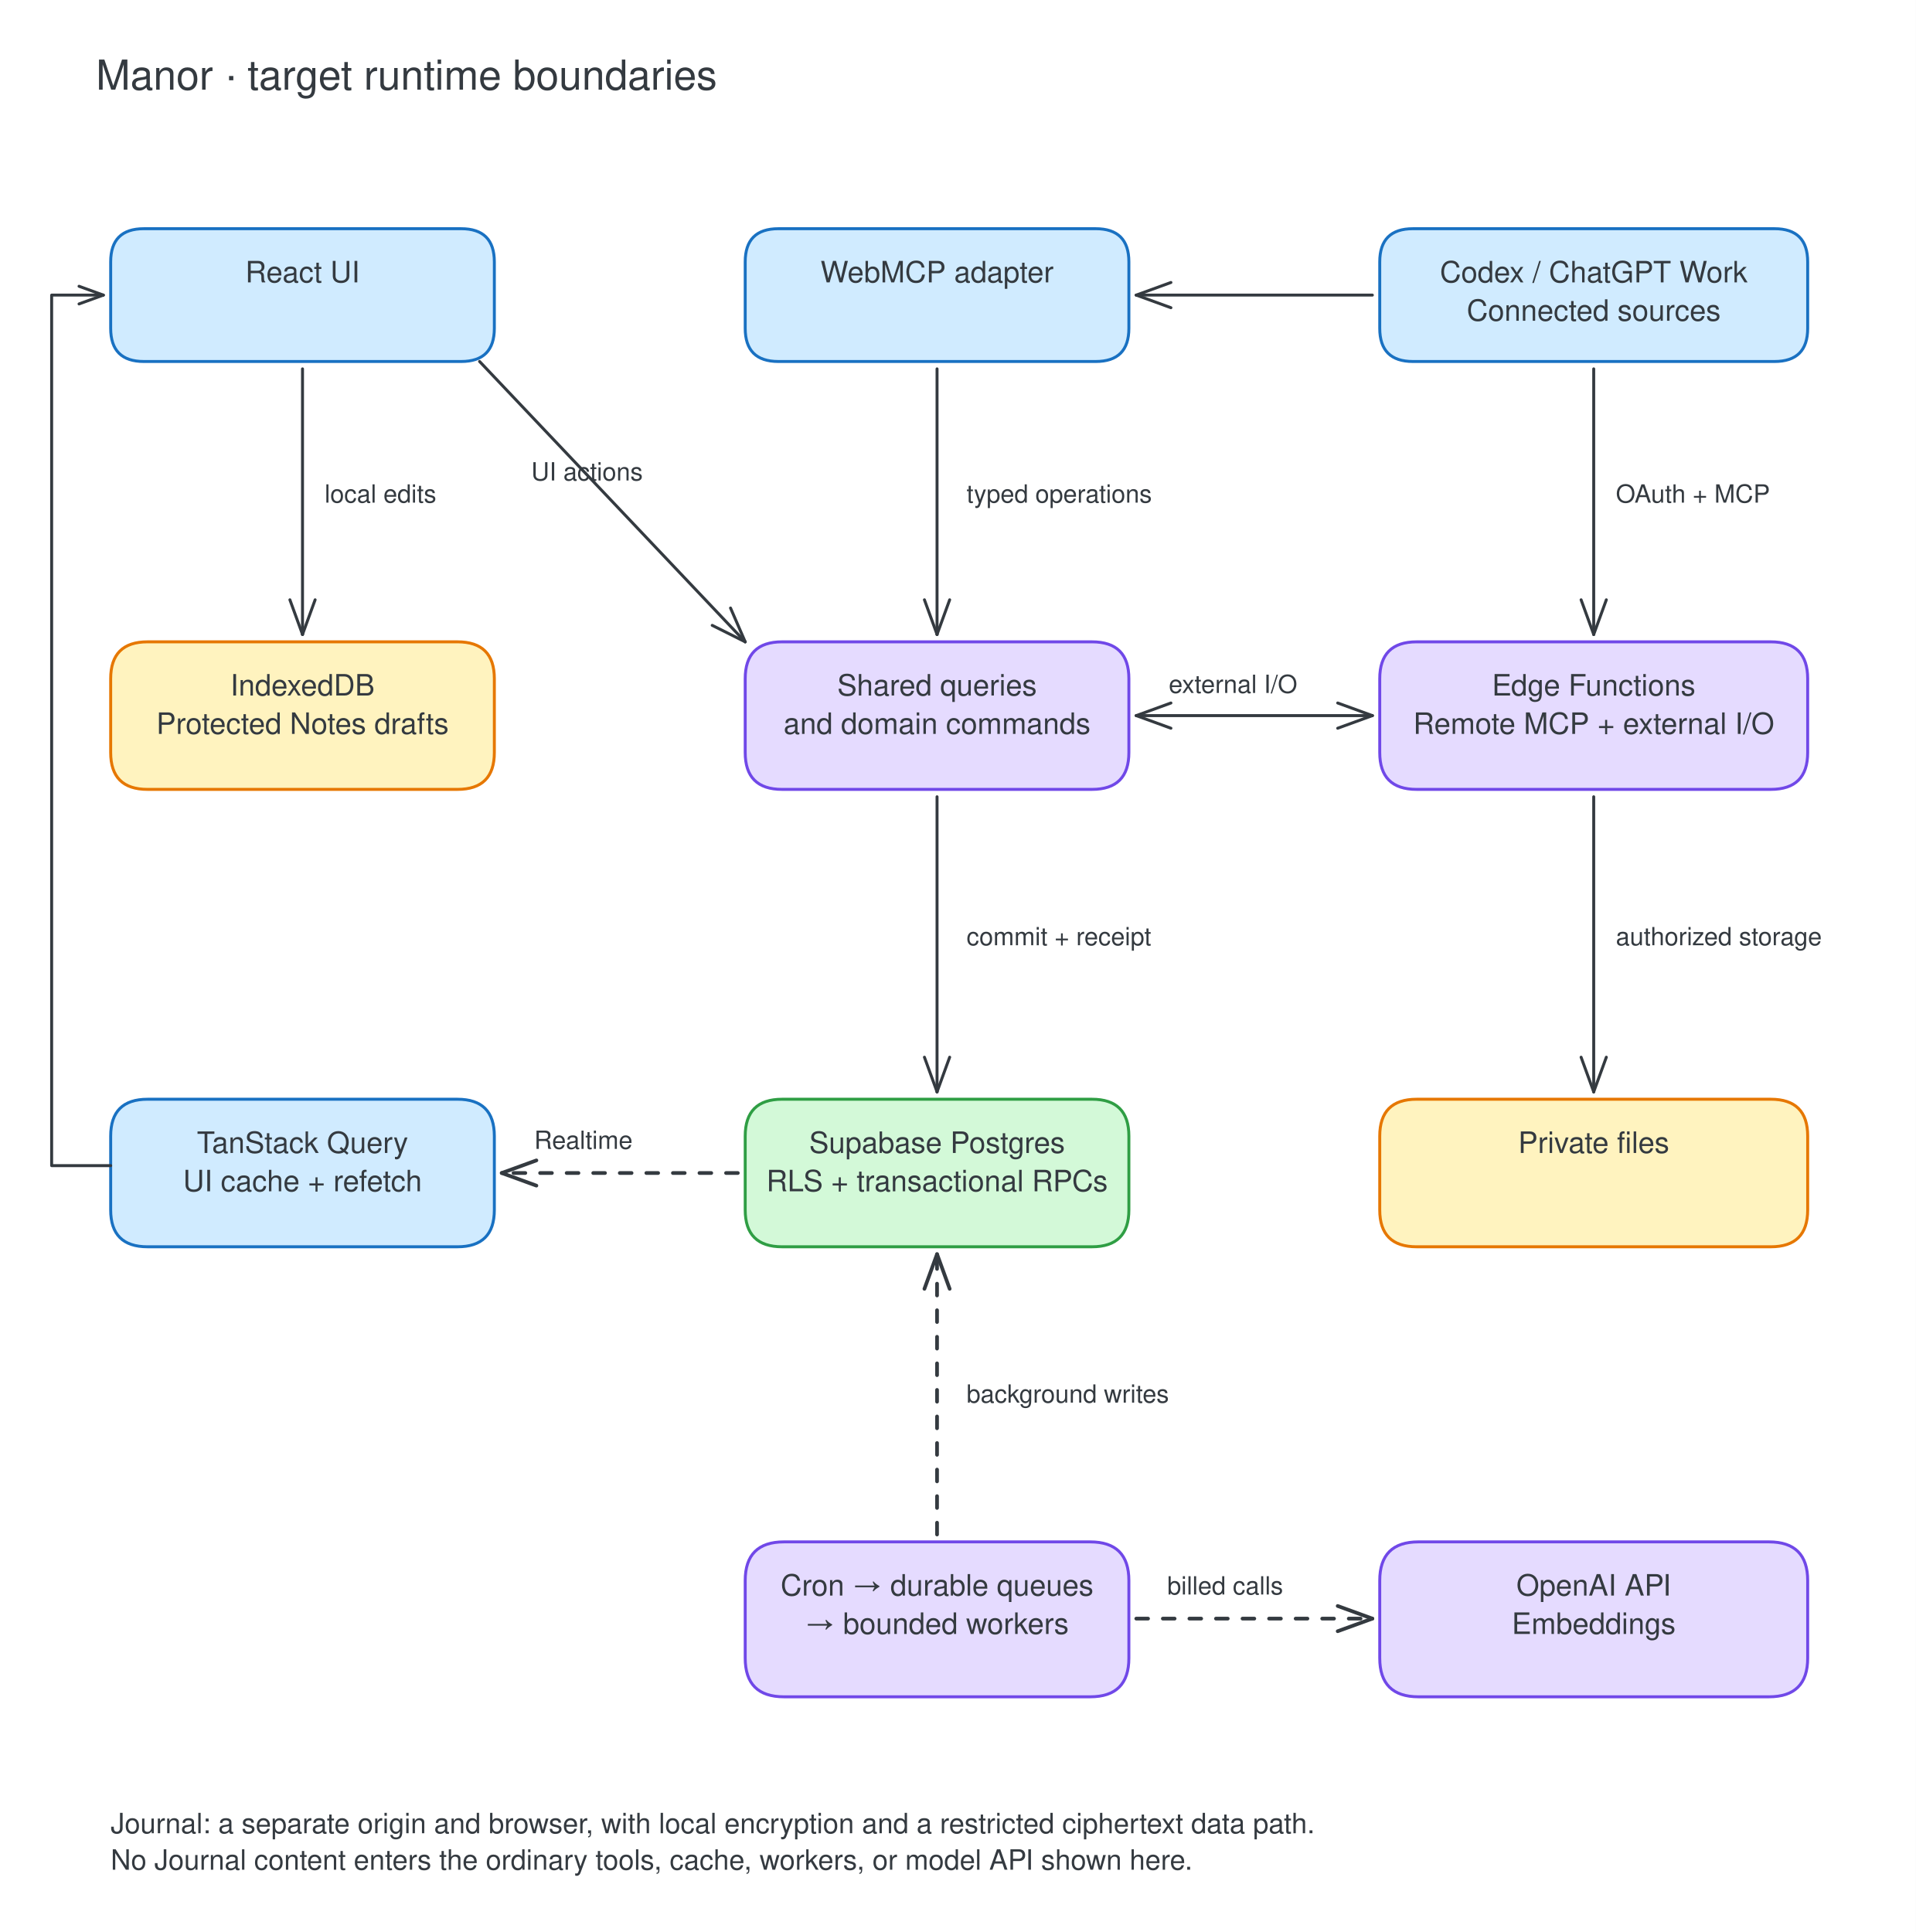
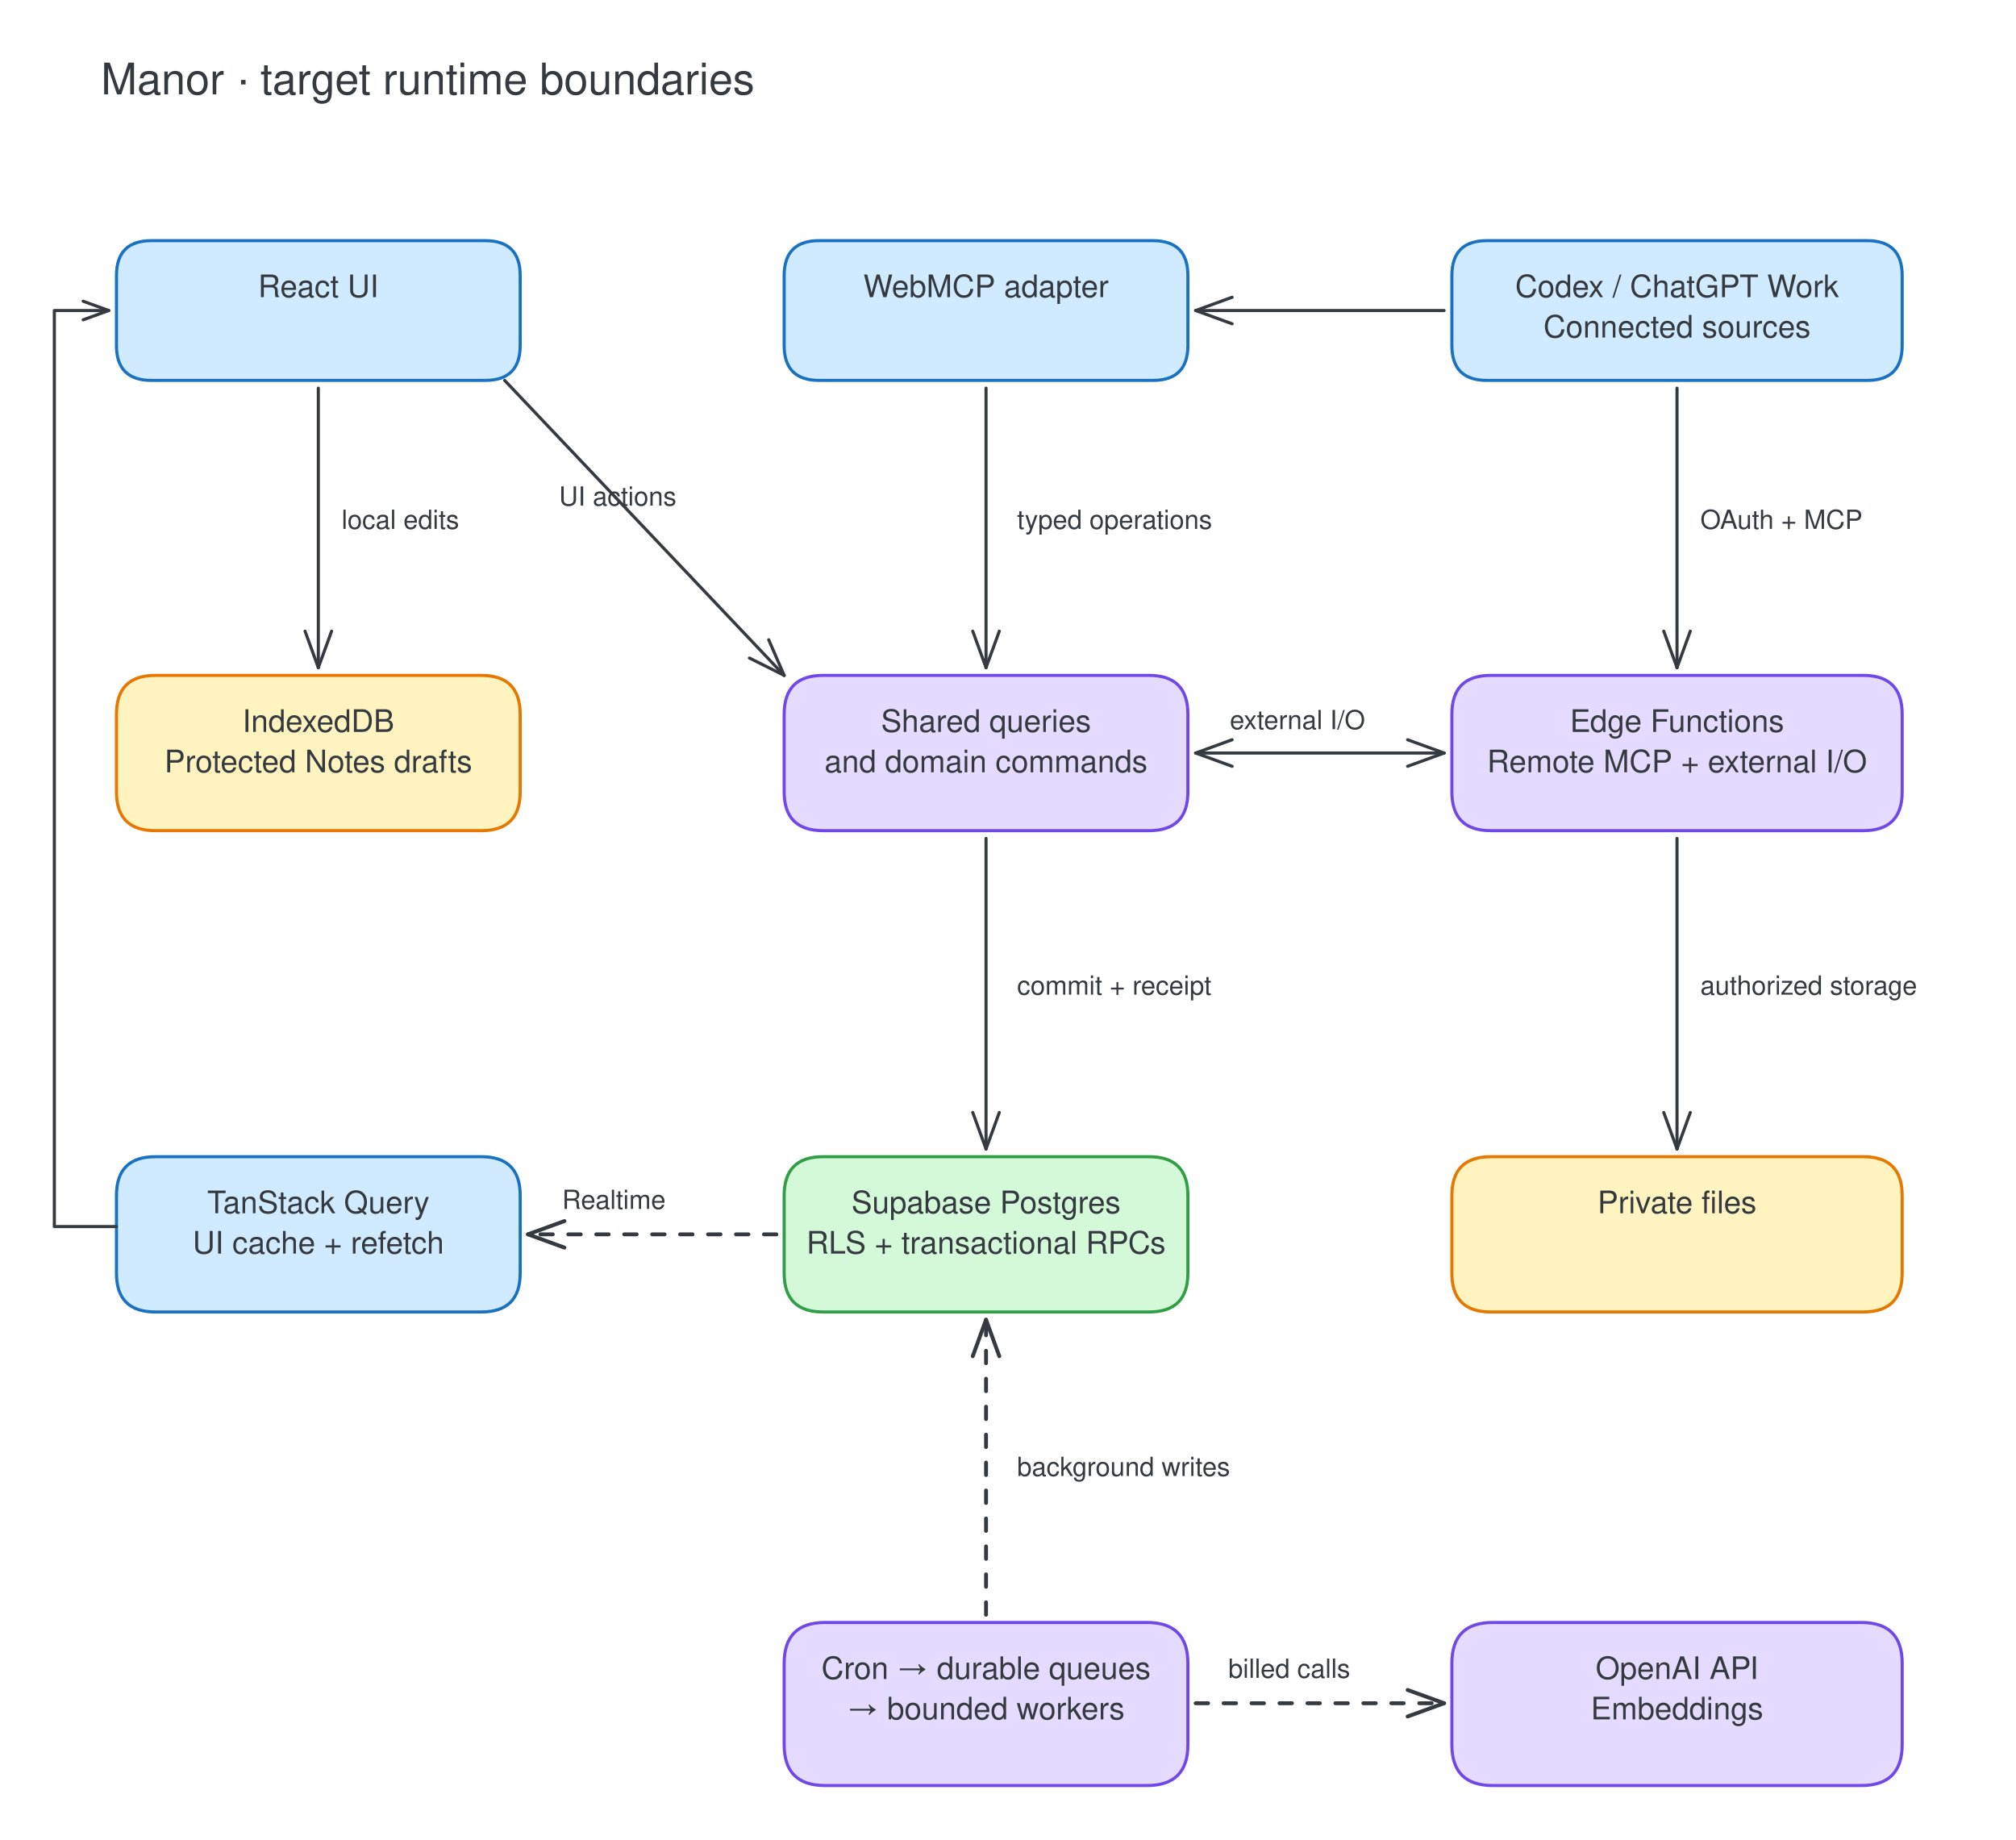
- <svg xmlns="http://www.w3.org/2000/svg" version="1.1" viewBox="0 0 1298.3 1309.4" width="1298.3" height="1309.4" role="img">
+ <svg xmlns="http://www.w3.org/2000/svg" version="1.1" viewBox="0 0 1298.3 1185" width="1298.3" height="1185" role="img">
  <defs>
    <style class="style-fonts">
      </style>
  </defs>
-   <rect x="0" y="0" width="1298.3" height="1309.4" fill="#ffffff" />
+   <rect x="0" y="0" width="1298.3" height="1185" fill="#ffffff" />
  <g transform="translate(65 35) rotate(0 254.1 18.2)">
    <text x="0" y="25.761" font-family="Helvetica, Segoe UI Emoji" font-size="28px" fill="#343a40" text-anchor="start" style="white-space: pre;" direction="ltr" dominant-baseline="alphabetic">Manor · target runtime boundaries</text>
  </g>
  <g stroke-linecap="round" transform="translate(75 155) rotate(0 130 45)">
    <path d="M22.5 0 C74.09 0, 125.69 0, 237.5 0 C252.5 0, 260 7.5, 260 22.5 C260 33.78, 260 45.06, 260 67.5 C260 82.5, 252.5 90, 237.5 90 C179.27 90, 121.04 90, 22.5 90 C7.5 90, 0 82.5, 0 67.5 C0 54.61, 0 41.72, 0 22.5 C0 7.5, 7.5 0, 22.5 0" stroke="none" stroke-width="0" fill="#d0ebff" />
    <path d="M22.5 0 C65.5 0, 108.5 0, 237.5 0 M22.5 0 C96.46 0, 170.41 0, 237.5 0 M237.5 0 C252.5 0, 260 7.5, 260 22.5 M237.5 0 C252.5 0, 260 7.5, 260 22.5 M260 22.5 C260 33.08, 260 43.65, 260 67.5 M260 22.5 C260 39.56, 260 56.61, 260 67.5 M260 67.5 C260 82.5, 252.5 90, 237.5 90 M260 67.5 C260 82.5, 252.5 90, 237.5 90 M237.5 90 C187.76 90, 138.02 90, 22.5 90 M237.5 90 C187.7 90, 137.89 90, 22.5 90 M22.5 90 C7.5 90, 0 82.5, 0 67.5 M22.5 90 C7.5 90, 0 82.5, 0 67.5 M0 67.5 C0 50.69, 0 33.87, 0 22.5 M0 67.5 C0 51.62, 0 35.74, 0 22.5 M0 22.5 C0 7.5, 7.5 0, 22.5 0 M0 22.5 C0 7.5, 7.5 0, 22.5 0" stroke="#1971c2" stroke-width="2" fill="none" />
  </g>
  <g transform="translate(91 173) rotate(0 114 27)">
    <text x="114" y="18.4" font-family="Helvetica, Segoe UI Emoji" font-size="20px" fill="#343a40" text-anchor="middle" style="white-space: pre;" direction="ltr" dominant-baseline="alphabetic">React UI</text>
  </g>
  <g stroke-linecap="round" transform="translate(505 155) rotate(0 130 45)">
    <path d="M22.5 0 C82.69 0, 142.87 0, 237.5 0 C252.5 0, 260 7.5, 260 22.5 C260 36.06, 260 49.63, 260 67.5 C260 82.5, 252.5 90, 237.5 90 C164.04 90, 90.57 90, 22.5 90 C7.5 90, 0 82.5, 0 67.5 C0 50.72, 0 33.93, 0 22.5 C0 7.5, 7.5 0, 22.5 0" stroke="none" stroke-width="0" fill="#d0ebff" />
    <path d="M22.5 0 C65.5 0, 108.51 0, 237.5 0 M22.5 0 C84.41 0, 146.33 0, 237.5 0 M237.5 0 C252.5 0, 260 7.5, 260 22.5 M237.5 0 C252.5 0, 260 7.5, 260 22.5 M260 22.5 C260 34.65, 260 46.8, 260 67.5 M260 22.5 C260 38.61, 260 54.73, 260 67.5 M260 67.5 C260 82.5, 252.5 90, 237.5 90 M260 67.5 C260 82.5, 252.5 90, 237.5 90 M237.5 90 C181.02 90, 124.54 90, 22.5 90 M237.5 90 C180.89 90, 124.29 90, 22.5 90 M22.5 90 C7.5 90, 0 82.5, 0 67.5 M22.5 90 C7.5 90, 0 82.5, 0 67.5 M0 67.5 C0 51.87, 0 36.25, 0 22.5 M0 67.5 C0 53.74, 0 39.99, 0 22.5 M0 22.5 C0 7.5, 7.5 0, 22.5 0 M0 22.5 C0 7.5, 7.5 0, 22.5 0" stroke="#1971c2" stroke-width="2" fill="none" />
  </g>
  <g transform="translate(521 173) rotate(0 114 27)">
    <text x="114" y="18.4" font-family="Helvetica, Segoe UI Emoji" font-size="20px" fill="#343a40" text-anchor="middle" style="white-space: pre;" direction="ltr" dominant-baseline="alphabetic">WebMCP adapter</text>
  </g>
  <g stroke-linecap="round" transform="translate(935 155) rotate(0 145 45)">
    <path d="M22.5 0 C100.88 0, 179.25 0, 267.5 0 C282.5 0, 290 7.5, 290 22.5 C290 38.35, 290 54.19, 290 67.5 C290 82.5, 282.5 90, 267.5 90 C215.43 90, 163.36 90, 22.5 90 C7.5 90, 0 82.5, 0 67.5 C0 55.83, 0 44.15, 0 22.5 C0 7.5, 7.5 0, 22.5 0" stroke="none" stroke-width="0" fill="#d0ebff" />
    <path d="M22.5 0 C71.51 0, 120.51 0, 267.5 0 M22.5 0 C79.33 0, 136.16 0, 267.5 0 M267.5 0 C282.5 0, 290 7.5, 290 22.5 M267.5 0 C282.5 0, 290 7.5, 290 22.5 M290 22.5 C290 36.23, 290 49.95, 290 67.5 M290 22.5 C290 37.67, 290 52.84, 290 67.5 M290 67.5 C290 82.5, 282.5 90, 267.5 90 M290 67.5 C290 82.5, 282.5 90, 267.5 90 M267.5 90 C195.46 90, 123.42 90, 22.5 90 M267.5 90 C195.24 90, 122.99 90, 22.5 90 M22.5 90 C7.5 90, 0 82.5, 0 67.5 M22.5 90 C7.5 90, 0 82.5, 0 67.5 M0 67.5 C0 53.06, 0 38.62, 0 22.5 M0 67.5 C0 55.87, 0 44.23, 0 22.5 M0 22.5 C0 7.5, 7.5 0, 22.5 0 M0 22.5 C0 7.5, 7.5 0, 22.5 0" stroke="#1971c2" stroke-width="2" fill="none" />
  </g>
  <g transform="translate(951 173) rotate(0 129 27)">
    <text x="129" y="18.4" font-family="Helvetica, Segoe UI Emoji" font-size="20px" fill="#343a40" text-anchor="middle" style="white-space: pre;" direction="ltr" dominant-baseline="alphabetic">Codex / ChatGPT Work</text>
    <text x="129" y="44.4" font-family="Helvetica, Segoe UI Emoji" font-size="20px" fill="#343a40" text-anchor="middle" style="white-space: pre;" direction="ltr" dominant-baseline="alphabetic">Connected sources</text>
  </g>
  <g stroke-linecap="round">
    <g transform="translate(930 200) rotate(0 -80 0)">
      <path d="M0 0 C-32.01 0, -64.01 0, -160 0 M0 0 C-60.15 0, -120.3 0, -160 0" stroke="#343a40" stroke-width="2" fill="none" />
    </g>
    <g transform="translate(930 200) rotate(0 -80 0)">
      <path d="M-136.51 -8.55 C-141.21 -6.84, -145.91 -5.13, -160 0 M-136.51 -8.55 C-145.34 -5.34, -154.17 -2.12, -160 0" stroke="#343a40" stroke-width="2" fill="none" />
    </g>
    <g transform="translate(930 200) rotate(0 -80 0)">
      <path d="M-136.51 8.55 C-141.21 6.84, -145.91 5.13, -160 0 M-136.51 8.55 C-145.34 5.34, -154.17 2.12, -160 0" stroke="#343a40" stroke-width="2" fill="none" />
    </g>
  </g>
  <mask />
  <g stroke-linecap="round" transform="translate(75 435) rotate(0 130 50)">
    <path d="M25 0 C104.77 0, 184.54 0, 235 0 C251.67 0, 260 8.33, 260 25 C260 41.41, 260 57.82, 260 75 C260 91.67, 251.67 100, 235 100 C189.05 100, 143.1 100, 25 100 C8.33 100, 0 91.67, 0 75 C0 55.54, 0 36.08, 0 25 C0 8.33, 8.33 0, 25 0" stroke="none" stroke-width="0" fill="#fff3bf" />
    <path d="M25 0 C67.01 0, 109.02 0, 235 0 M25 0 C77.07 0, 129.14 0, 235 0 M235 0 C251.67 0, 260 8.33, 260 25 M235 0 C251.67 0, 260 8.33, 260 25 M260 25 C260 42.88, 260 60.75, 260 75 M260 25 C260 40.28, 260 55.57, 260 75 M260 75 C260 91.67, 251.67 100, 235 100 M260 75 C260 91.67, 251.67 100, 235 100 M235 100 C163.38 100, 91.76 100, 25 100 M235 100 C163.1 100, 91.2 100, 25 100 M25 100 C8.33 100, 0 91.67, 0 75 M25 100 C8.33 100, 0 91.67, 0 75 M0 75 C0 55.94, 0 36.87, 0 25 M0 75 C0 60.61, 0 46.22, 0 25 M0 25 C0 8.33, 8.33 0, 25 0 M0 25 C0 8.33, 8.33 0, 25 0" stroke="#e67700" stroke-width="2" fill="none" />
  </g>
  <g transform="translate(91 453) rotate(0 114 32)">
    <text x="114" y="18.4" font-family="Helvetica, Segoe UI Emoji" font-size="20px" fill="#343a40" text-anchor="middle" style="white-space: pre;" direction="ltr" dominant-baseline="alphabetic">IndexedDB</text>
    <text x="114" y="44.4" font-family="Helvetica, Segoe UI Emoji" font-size="20px" fill="#343a40" text-anchor="middle" style="white-space: pre;" direction="ltr" dominant-baseline="alphabetic">Protected Notes drafts</text>
  </g>
  <g stroke-linecap="round" transform="translate(505 435) rotate(0 130 50)">
    <path d="M25 0 C71.16 0, 117.33 0, 235 0 C251.67 0, 260 8.33, 260 25 C260 43.95, 260 62.89, 260 75 C260 91.67, 251.67 100, 235 100 C174.18 100, 113.35 100, 25 100 C8.33 100, 0 91.67, 0 75 C0 61.22, 0 47.44, 0 25 C0 8.33, 8.33 0, 25 0" stroke="none" stroke-width="0" fill="#e5dbff" />
    <path d="M25 0 C67.01 0, 109.02 0, 235 0 M25 0 C107.31 0, 189.61 0, 235 0 M235 0 C251.67 0, 260 8.33, 260 25 M235 0 C251.67 0, 260 8.33, 260 25 M260 25 C260 44.63, 260 64.25, 260 75 M260 25 C260 39.24, 260 53.47, 260 75 M260 75 C260 91.67, 251.67 100, 235 100 M260 75 C260 91.67, 251.67 100, 235 100 M235 100 C156.8 100, 78.59 100, 25 100 M235 100 C156.46 100, 77.91 100, 25 100 M25 100 C8.33 100, 0 91.67, 0 75 M25 100 C8.33 100, 0 91.67, 0 75 M0 75 C0 57.25, 0 39.51, 0 25 M0 75 C0 62.97, 0 50.94, 0 25 M0 25 C0 8.33, 8.33 0, 25 0 M0 25 C0 8.33, 8.33 0, 25 0" stroke="#7048e8" stroke-width="2" fill="none" />
  </g>
  <g transform="translate(521 453) rotate(0 114 32)">
    <text x="114" y="18.4" font-family="Helvetica, Segoe UI Emoji" font-size="20px" fill="#343a40" text-anchor="middle" style="white-space: pre;" direction="ltr" dominant-baseline="alphabetic">Shared queries</text>
    <text x="114" y="44.4" font-family="Helvetica, Segoe UI Emoji" font-size="20px" fill="#343a40" text-anchor="middle" style="white-space: pre;" direction="ltr" dominant-baseline="alphabetic">and domain commands</text>
  </g>
  <g stroke-linecap="round" transform="translate(935 435) rotate(0 145 50)">
    <path d="M25 0 C87.35 0, 149.7 0, 265 0 C281.67 0, 290 8.33, 290 25 C290 36.48, 290 47.96, 290 75 C290 91.67, 281.67 100, 265 100 C178.48 100, 91.97 100, 25 100 C8.33 100, 0 91.67, 0 75 C0 56.89, 0 38.79, 0 25 C0 8.33, 8.33 0, 25 0" stroke="none" stroke-width="0" fill="#e5dbff" />
    <path d="M25 0 C73.01 0, 121.03 0, 265 0 M25 0 C105.62 0, 186.24 0, 265 0 M265 0 C281.67 0, 290 8.33, 290 25 M265 0 C281.67 0, 290 8.33, 290 25 M290 25 C290 36.38, 290 47.75, 290 75 M290 25 C290 38.19, 290 51.38, 290 75 M290 75 C290 91.67, 281.67 100, 265 100 M290 75 C290 91.67, 281.67 100, 265 100 M265 100 C216.1 100, 167.2 100, 25 100 M265 100 C215.64 100, 166.28 100, 25 100 M25 100 C8.33 100, 0 91.67, 0 75 M25 100 C8.33 100, 0 91.67, 0 75 M0 75 C0 58.57, 0 42.15, 0 25 M0 75 C0 55.33, 0 35.66, 0 25 M0 25 C0 8.33, 8.33 0, 25 0 M0 25 C0 8.33, 8.33 0, 25 0" stroke="#7048e8" stroke-width="2" fill="none" />
  </g>
  <g transform="translate(951 453) rotate(0 129 32)">
    <text x="129" y="18.4" font-family="Helvetica, Segoe UI Emoji" font-size="20px" fill="#343a40" text-anchor="middle" style="white-space: pre;" direction="ltr" dominant-baseline="alphabetic">Edge Functions</text>
    <text x="129" y="44.4" font-family="Helvetica, Segoe UI Emoji" font-size="20px" fill="#343a40" text-anchor="middle" style="white-space: pre;" direction="ltr" dominant-baseline="alphabetic">Remote MCP + external I/O</text>
  </g>
  <g stroke-linecap="round">
    <g transform="translate(205 250) rotate(0 0 90)">
      <path d="M0 0 C0 36.01, 0 72.02, 0 180 M0 0 C0 50.38, 0 100.77, 0 180" stroke="#343a40" stroke-width="2" fill="none" />
    </g>
    <g transform="translate(205 250) rotate(0 0 90)">
      <path d="M-8.55 156.51 C-6.84 161.21, -5.13 165.91, 0 180 M-8.55 156.51 C-6.16 163.08, -3.76 169.66, 0 180" stroke="#343a40" stroke-width="2" fill="none" />
    </g>
    <g transform="translate(205 250) rotate(0 0 90)">
      <path d="M8.55 156.51 C6.84 161.21, 5.13 165.91, 0 180 M8.55 156.51 C6.16 163.08, 3.76 169.66, 0 180" stroke="#343a40" stroke-width="2" fill="none" />
    </g>
  </g>
  <mask />
  <g transform="translate(220 325) rotate(0 51.425 11.05)">
    <text x="0" y="15.64" font-family="Helvetica, Segoe UI Emoji" font-size="17px" fill="#343a40" text-anchor="start" style="white-space: pre;" direction="ltr" dominant-baseline="alphabetic">local edits</text>
  </g>
  <g stroke-linecap="round">
    <g transform="translate(325 245) rotate(0 90 95)">
      <path d="M0 0 C36.01 38.01, 72.03 76.03, 180 190 M0 0 C40.3 42.54, 80.6 85.08, 180 190" stroke="#343a40" stroke-width="2" fill="none" />
    </g>
    <g transform="translate(325 245) rotate(0 90 95)">
      <path d="M157.64 178.83 C162.11 181.06, 166.59 183.3, 180 190 M157.64 178.83 C162.64 181.33, 167.65 183.83, 180 190" stroke="#343a40" stroke-width="2" fill="none" />
    </g>
    <g transform="translate(325 245) rotate(0 90 95)">
      <path d="M170.05 167.07 C172.04 171.65, 174.03 176.24, 180 190 M170.05 167.07 C172.28 172.2, 174.51 177.34, 180 190" stroke="#343a40" stroke-width="2" fill="none" />
    </g>
  </g>
  <mask />
  <g transform="translate(360 310) rotate(0 46.75 11.05)">
    <text x="0" y="15.64" font-family="Helvetica, Segoe UI Emoji" font-size="17px" fill="#343a40" text-anchor="start" style="white-space: pre;" direction="ltr" dominant-baseline="alphabetic">UI actions</text>
  </g>
  <g stroke-linecap="round">
    <g transform="translate(635 250) rotate(0 0 90)">
      <path d="M0 0 C0 36.02, 0 72.03, 0 180 M0 0 C0 66.22, 0 132.44, 0 180" stroke="#343a40" stroke-width="2" fill="none" />
    </g>
    <g transform="translate(635 250) rotate(0 0 90)">
      <path d="M-8.55 156.51 C-6.84 161.21, -5.13 165.91, 0 180 M-8.55 156.51 C-5.4 165.15, -2.26 173.79, 0 180" stroke="#343a40" stroke-width="2" fill="none" />
    </g>
    <g transform="translate(635 250) rotate(0 0 90)">
      <path d="M8.55 156.51 C6.84 161.21, 5.13 165.91, 0 180 M8.55 156.51 C5.4 165.15, 2.26 173.79, 0 180" stroke="#343a40" stroke-width="2" fill="none" />
    </g>
  </g>
  <mask />
  <g transform="translate(655 325) rotate(0 74.8 11.05)">
    <text x="0" y="15.64" font-family="Helvetica, Segoe UI Emoji" font-size="17px" fill="#343a40" text-anchor="start" style="white-space: pre;" direction="ltr" dominant-baseline="alphabetic">typed operations</text>
  </g>
  <g stroke-linecap="round">
    <g transform="translate(770 485) rotate(0 80 0)">
      <path d="M0 0 C32.02 0, 64.03 0, 160 0 M0 0 C49.9 0, 99.8 0, 160 0" stroke="#343a40" stroke-width="2" fill="none" />
    </g>
    <g transform="translate(770 485) rotate(0 80 0)">
      <path d="M23.49 -8.55 C18.79 -6.84, 14.09 -5.13, 0 0 M23.49 -8.55 C16.17 -5.88, 8.84 -3.22, 0 0" stroke="#343a40" stroke-width="2" fill="none" />
    </g>
    <g transform="translate(770 485) rotate(0 80 0)">
      <path d="M23.49 8.55 C18.79 6.84, 14.09 5.13, 0 0 M23.49 8.55 C16.17 5.88, 8.84 3.22, 0 0" stroke="#343a40" stroke-width="2" fill="none" />
    </g>
    <g transform="translate(770 485) rotate(0 80 0)">
      <path d="M136.51 8.55 C141.21 6.84, 145.91 5.13, 160 0 M136.51 8.55 C143.83 5.88, 151.16 3.22, 160 0" stroke="#343a40" stroke-width="2" fill="none" />
    </g>
    <g transform="translate(770 485) rotate(0 80 0)">
      <path d="M136.51 -8.55 C141.21 -6.84, 145.91 -5.13, 160 0 M136.51 -8.55 C143.83 -5.88, 151.16 -3.22, 160 0" stroke="#343a40" stroke-width="2" fill="none" />
    </g>
  </g>
  <mask />
  <g transform="translate(792 454) rotate(0 56.1 11.05)">
    <text x="0" y="15.64" font-family="Helvetica, Segoe UI Emoji" font-size="17px" fill="#343a40" text-anchor="start" style="white-space: pre;" direction="ltr" dominant-baseline="alphabetic">external I/O</text>
  </g>
  <g stroke-linecap="round" transform="translate(75 745) rotate(0 130 50)">
    <path d="M25 0 C79.53 0, 134.05 0, 235 0 C251.67 0, 260 8.33, 260 25 C260 39.16, 260 53.32, 260 75 C260 91.67, 251.67 100, 235 100 C168.91 100, 102.82 100, 25 100 C8.33 100, 0 91.67, 0 75 C0 55.27, 0 35.55, 0 25 C0 8.33, 8.33 0, 25 0" stroke="none" stroke-width="0" fill="#d0ebff" />
    <path d="M25 0 C67.02 0, 109.04 0, 235 0 M25 0 C78.73 0, 132.46 0, 235 0 M235 0 C251.67 0, 260 8.33, 260 25 M235 0 C251.67 0, 260 8.33, 260 25 M260 25 C260 35.13, 260 45.26, 260 75 M260 25 C260 42.95, 260 60.9, 260 75 M260 75 C260 91.67, 251.67 100, 235 100 M260 75 C260 91.67, 251.67 100, 235 100 M235 100 C159.3 100, 83.6 100, 25 100 M235 100 C158.59 100, 82.18 100, 25 100 M25 100 C8.33 100, 0 91.67, 0 75 M25 100 C8.33 100, 0 91.67, 0 75 M0 75 C0 55.17, 0 35.34, 0 25 M0 75 C0 57.12, 0 39.24, 0 25 M0 25 C0 8.33, 8.33 0, 25 0 M0 25 C0 8.33, 8.33 0, 25 0" stroke="#1971c2" stroke-width="2" fill="none" />
  </g>
  <g transform="translate(91 763) rotate(0 114 32)">
    <text x="114" y="18.4" font-family="Helvetica, Segoe UI Emoji" font-size="20px" fill="#343a40" text-anchor="middle" style="white-space: pre;" direction="ltr" dominant-baseline="alphabetic">TanStack Query</text>
    <text x="114" y="44.4" font-family="Helvetica, Segoe UI Emoji" font-size="20px" fill="#343a40" text-anchor="middle" style="white-space: pre;" direction="ltr" dominant-baseline="alphabetic">UI cache + refetch</text>
  </g>
  <g stroke-linecap="round" transform="translate(505 745) rotate(0 130 50)">
    <path d="M25 0 C87.92 0, 150.84 0, 235 0 C251.67 0, 260 8.33, 260 25 C260 41.69, 260 58.39, 260 75 C260 91.67, 251.67 100, 235 100 C154.03 100, 73.07 100, 25 100 C8.33 100, 0 91.67, 0 75 C0 60.95, 0 46.9, 0 25 C0 8.33, 8.33 0, 25 0" stroke="none" stroke-width="0" fill="#d3f9d8" />
    <path d="M25 0 C67.02 0, 109.05 0, 235 0 M25 0 C108.97 0, 192.94 0, 235 0 M235 0 C251.67 0, 260 8.33, 260 25 M235 0 C251.67 0, 260 8.33, 260 25 M260 25 C260 36.88, 260 48.76, 260 75 M260 25 C260 41.9, 260 58.81, 260 75 M260 75 C260 91.67, 251.67 100, 235 100 M260 75 C260 91.67, 251.67 100, 235 100 M235 100 C152.72 100, 70.44 100, 25 100 M235 100 C151.94 100, 68.89 100, 25 100 M25 100 C8.33 100, 0 91.67, 0 75 M25 100 C8.33 100, 0 91.67, 0 75 M0 75 C0 56.49, 0 37.98, 0 25 M0 75 C0 59.48, 0 43.96, 0 25 M0 25 C0 8.33, 8.33 0, 25 0 M0 25 C0 8.33, 8.33 0, 25 0" stroke="#2f9e44" stroke-width="2" fill="none" />
  </g>
  <g transform="translate(521 763) rotate(0 114 32)">
    <text x="114" y="18.4" font-family="Helvetica, Segoe UI Emoji" font-size="20px" fill="#343a40" text-anchor="middle" style="white-space: pre;" direction="ltr" dominant-baseline="alphabetic">Supabase Postgres</text>
    <text x="114" y="44.4" font-family="Helvetica, Segoe UI Emoji" font-size="20px" fill="#343a40" text-anchor="middle" style="white-space: pre;" direction="ltr" dominant-baseline="alphabetic">RLS + transactional RPCs</text>
  </g>
  <g stroke-linecap="round" transform="translate(935 745) rotate(0 145 50)">
    <path d="M25 0 C106.5 0, 188 0, 265 0 C281.67 0, 290 8.33, 290 25 C290 44.23, 290 63.46, 290 75 C290 91.67, 281.67 100, 265 100 C203.47 100, 141.93 100, 25 100 C8.33 100, 0 91.67, 0 75 C0 56.63, 0 38.25, 0 25 C0 8.33, 8.33 0, 25 0" stroke="none" stroke-width="0" fill="#fff3bf" />
    <path d="M25 0 C73.03 0, 121.06 0, 265 0 M25 0 C107.52 0, 190.04 0, 265 0 M265 0 C281.67 0, 290 8.33, 290 25 M265 0 C281.67 0, 290 8.33, 290 25 M290 25 C290 38.63, 290 52.26, 290 75 M290 25 C290 40.85, 290 56.71, 290 75 M290 75 C290 91.67, 281.67 100, 265 100 M290 75 C290 91.67, 281.67 100, 265 100 M265 100 C211.44 100, 157.88 100, 25 100 M265 100 C210.48 100, 155.97 100, 25 100 M25 100 C8.33 100, 0 91.67, 0 75 M25 100 C8.33 100, 0 91.67, 0 75 M0 75 C0 57.81, 0 40.61, 0 25 M0 75 C0 61.84, 0 48.67, 0 25 M0 25 C0 8.33, 8.33 0, 25 0 M0 25 C0 8.33, 8.33 0, 25 0" stroke="#e67700" stroke-width="2" fill="none" />
  </g>
  <g transform="translate(951 763) rotate(0 129 32)">
    <text x="129" y="18.4" font-family="Helvetica, Segoe UI Emoji" font-size="20px" fill="#343a40" text-anchor="middle" style="white-space: pre;" direction="ltr" dominant-baseline="alphabetic">Private files</text>
  </g>
  <g stroke-linecap="round">
    <g transform="translate(635 540) rotate(0 0 100)">
      <path d="M0 0 C0 40.03, 0 80.05, 0 200 M0 0 C0 57.56, 0 115.13, 0 200" stroke="#343a40" stroke-width="2" fill="none" />
    </g>
    <g transform="translate(635 540) rotate(0 0 100)">
      <path d="M-8.55 176.51 C-6.84 181.21, -5.13 185.91, 0 200 M-8.55 176.51 C-6.09 183.27, -3.63 190.03, 0 200" stroke="#343a40" stroke-width="2" fill="none" />
    </g>
    <g transform="translate(635 540) rotate(0 0 100)">
      <path d="M8.55 176.51 C6.84 181.21, 5.13 185.91, 0 200 M8.55 176.51 C6.09 183.27, 3.63 190.03, 0 200" stroke="#343a40" stroke-width="2" fill="none" />
    </g>
  </g>
  <mask />
  <g transform="translate(655 625) rotate(0 74.8 11.05)">
    <text x="0" y="15.64" font-family="Helvetica, Segoe UI Emoji" font-size="17px" fill="#343a40" text-anchor="start" style="white-space: pre;" direction="ltr" dominant-baseline="alphabetic">commit + receipt</text>
  </g>
  <g stroke-linecap="round">
    <g transform="translate(500 795) rotate(0 -80 0)">
      <path d="M0 0 C-32.02 0, -64.04 0, -160 0" stroke="#343a40" stroke-width="2.5" fill="none" stroke-dasharray="8 10" />
    </g>
    <g transform="translate(500 795) rotate(0 -80 0)">
      <path d="M-136.51 -8.55 C-141.21 -6.84, -145.91 -5.13, -160 0" stroke="#343a40" stroke-width="2.5" fill="none" />
    </g>
    <g transform="translate(500 795) rotate(0 -80 0)">
      <path d="M-136.51 8.55 C-141.21 6.84, -145.91 5.13, -160 0" stroke="#343a40" stroke-width="2.5" fill="none" />
    </g>
  </g>
  <mask />
  <g transform="translate(362 763) rotate(0 37.4 11.05)">
    <text x="0" y="15.64" font-family="Helvetica, Segoe UI Emoji" font-size="17px" fill="#343a40" text-anchor="start" style="white-space: pre;" direction="ltr" dominant-baseline="alphabetic">Realtime</text>
  </g>
  <g stroke-linecap="round">
    <g transform="translate(75 790) rotate(0 -20 -295)">
      <path d="M0 0 C-8.01 0, -16.01 0, -40 0 M0 0 C-15.03 0, -30.06 0, -40 0 M-40 0 C-40 -212.05, -40 -424.1, -40 -590 M-40 0 C-40 -226.73, -40 -453.47, -40 -590 M-40 -590 C-28.45 -590, -16.91 -590, -5 -590 M-40 -590 C-27.75 -590, -15.5 -590, -5 -590" stroke="#343a40" stroke-width="2" fill="none" />
    </g>
    <g transform="translate(75 790) rotate(0 -20 -295)">
      <path d="M-21.44 -584.01 C-18.15 -585.21, -14.86 -586.41, -5 -590 M-21.44 -584.01 C-15.26 -586.26, -9.08 -588.51, -5 -590" stroke="#343a40" stroke-width="2" fill="none" />
    </g>
    <g transform="translate(75 790) rotate(0 -20 -295)">
      <path d="M-21.44 -595.99 C-18.15 -594.79, -14.86 -593.59, -5 -590 M-21.44 -595.99 C-15.26 -593.74, -9.08 -591.49, -5 -590" stroke="#343a40" stroke-width="2" fill="none" />
    </g>
  </g>
  <mask />
  <g stroke-linecap="round">
    <g transform="translate(1080 540) rotate(0 0 100)">
      <path d="M0 0 C0 40.03, 0 80.06, 0 200 M0 0 C0 49.56, 0 99.12, 0 200" stroke="#343a40" stroke-width="2" fill="none" />
    </g>
    <g transform="translate(1080 540) rotate(0 0 100)">
      <path d="M-8.55 176.51 C-6.84 181.21, -5.13 185.91, 0 200 M-8.55 176.51 C-6.43 182.33, -4.31 188.15, 0 200" stroke="#343a40" stroke-width="2" fill="none" />
    </g>
    <g transform="translate(1080 540) rotate(0 0 100)">
      <path d="M8.55 176.51 C6.84 181.21, 5.13 185.91, 0 200 M8.55 176.51 C6.43 182.33, 4.31 188.15, 0 200" stroke="#343a40" stroke-width="2" fill="none" />
    </g>
  </g>
  <mask />
  <g transform="translate(1095 625) rotate(0 84.15 11.05)">
    <text x="0" y="15.64" font-family="Helvetica, Segoe UI Emoji" font-size="17px" fill="#343a40" text-anchor="start" style="white-space: pre;" direction="ltr" dominant-baseline="alphabetic">authorized storage</text>
  </g>
  <g stroke-linecap="round" transform="translate(505 1045) rotate(0 130 52.5)">
    <path d="M26.25 0 C92.53 0, 158.82 0, 233.75 0 C251.25 0, 260 8.75, 260 26.25 C260 42.67, 260 59.1, 260 78.75 C260 96.25, 251.25 105, 233.75 105 C176.65 105, 119.55 105, 26.25 105 C8.75 105, 0 96.25, 0 78.75 C0 60.03, 0 41.3, 0 26.25 C0 8.75, 8.75 0, 26.25 0" stroke="none" stroke-width="0" fill="#e5dbff" />
    <path d="M26.25 0 C67.78 0, 109.32 0, 233.75 0 M26.25 0 C107.54 0, 188.84 0, 233.75 0 M233.75 0 C251.25 0, 260 8.75, 260 26.25 M233.75 0 C251.25 0, 260 8.75, 260 26.25 M260 26.25 C260 38.33, 260 50.41, 260 78.75 M260 26.25 C260 37.95, 260 49.64, 260 78.75 M260 78.75 C260 96.25, 251.25 105, 233.75 105 M260 78.75 C260 96.25, 251.25 105, 233.75 105 M233.75 105 C158.18 105, 82.6 105, 26.25 105 M233.75 105 C157.07 105, 80.39 105, 26.25 105 M26.25 105 C8.75 105, 0 96.25, 0 78.75 M26.25 105 C8.75 105, 0 96.25, 0 78.75 M0 78.75 C0 61.68, 0 44.61, 0 26.25 M0 78.75 C0 60.32, 0 41.89, 0 26.25 M0 26.25 C0 8.75, 8.75 0, 26.25 0 M0 26.25 C0 8.75, 8.75 0, 26.25 0" stroke="#7048e8" stroke-width="2" fill="none" />
  </g>
  <g transform="translate(521 1063) rotate(0 114 34.5)">
    <text x="114" y="18.4" font-family="Helvetica, Segoe UI Emoji" font-size="20px" fill="#343a40" text-anchor="middle" style="white-space: pre;" direction="ltr" dominant-baseline="alphabetic">Cron → durable queues</text>
    <text x="114" y="44.4" font-family="Helvetica, Segoe UI Emoji" font-size="20px" fill="#343a40" text-anchor="middle" style="white-space: pre;" direction="ltr" dominant-baseline="alphabetic">→ bounded workers</text>
  </g>
  <g stroke-linecap="round" transform="translate(935 1045) rotate(0 145 52.5)">
    <path d="M26.25 0 C111.61 0, 196.97 0, 263.75 0 C281.25 0, 290 8.75, 290 26.25 C290 45.33, 290 64.42, 290 78.75 C290 96.25, 281.25 105, 263.75 105 C181.57 105, 99.38 105, 26.25 105 C8.75 105, 0 96.25, 0 78.75 C0 65.99, 0 53.22, 0 26.25 C0 8.75, 8.75 0, 26.25 0" stroke="none" stroke-width="0" fill="#e5dbff" />
    <path d="M26.25 0 C73.79 0, 121.33 0, 263.75 0 M26.25 0 C105.99 0, 185.74 0, 263.75 0 M263.75 0 C281.25 0, 290 8.75, 290 26.25 M263.75 0 C281.25 0, 290 8.75, 290 26.25 M290 26.25 C290 40.17, 290 54.08, 290 78.75 M290 26.25 C290 36.85, 290 47.44, 290 78.75 M290 78.75 C290 96.25, 281.25 105, 263.75 105 M290 78.75 C290 96.25, 281.25 105, 263.75 105 M263.75 105 C169.81 105, 75.86 105, 26.25 105 M263.75 105 C215.97 105, 168.19 105, 26.25 105 M26.25 105 C8.75 105, 0 96.25, 0 78.75 M26.25 105 C8.75 105, 0 96.25, 0 78.75 M0 78.75 C0 63.07, 0 47.38, 0 26.25 M0 78.75 C0 62.8, 0 46.85, 0 26.25 M0 26.25 C0 8.75, 8.75 0, 26.25 0 M0 26.25 C0 8.75, 8.75 0, 26.25 0" stroke="#7048e8" stroke-width="2" fill="none" />
  </g>
  <g transform="translate(951 1063) rotate(0 129 34.5)">
    <text x="129" y="18.4" font-family="Helvetica, Segoe UI Emoji" font-size="20px" fill="#343a40" text-anchor="middle" style="white-space: pre;" direction="ltr" dominant-baseline="alphabetic">OpenAI API</text>
    <text x="129" y="44.4" font-family="Helvetica, Segoe UI Emoji" font-size="20px" fill="#343a40" text-anchor="middle" style="white-space: pre;" direction="ltr" dominant-baseline="alphabetic">Embeddings</text>
  </g>
  <g stroke-linecap="round">
    <g transform="translate(635 1040) rotate(0 0 -95)">
      <path d="M0 0 C0 -38.03, 0 -76.07, 0 -190" stroke="#343a40" stroke-width="2.5" fill="none" stroke-dasharray="8 10" />
    </g>
    <g transform="translate(635 1040) rotate(0 0 -95)">
      <path d="M8.55 -166.51 C6.84 -171.21, 5.13 -175.91, 0 -190" stroke="#343a40" stroke-width="2.5" fill="none" />
    </g>
    <g transform="translate(635 1040) rotate(0 0 -95)">
      <path d="M-8.55 -166.51 C-6.84 -171.21, -5.13 -175.91, 0 -190" stroke="#343a40" stroke-width="2.5" fill="none" />
    </g>
  </g>
  <mask />
  <g transform="translate(655 935) rotate(0 79.475 11.05)">
    <text x="0" y="15.64" font-family="Helvetica, Segoe UI Emoji" font-size="17px" fill="#343a40" text-anchor="start" style="white-space: pre;" direction="ltr" dominant-baseline="alphabetic">background writes</text>
  </g>
  <g stroke-linecap="round">
    <g transform="translate(770 1097) rotate(0 80 0)">
      <path d="M0 0 C32.03 0, 64.06 0, 160 0" stroke="#343a40" stroke-width="2.5" fill="none" stroke-dasharray="8 10" />
    </g>
    <g transform="translate(770 1097) rotate(0 80 0)">
      <path d="M136.51 8.55 C141.21 6.84, 145.91 5.13, 160 0" stroke="#343a40" stroke-width="2.5" fill="none" />
    </g>
    <g transform="translate(770 1097) rotate(0 80 0)">
      <path d="M136.51 -8.55 C141.21 -6.84, 145.91 -5.13, 160 0" stroke="#343a40" stroke-width="2.5" fill="none" />
    </g>
  </g>
  <mask />
  <g transform="translate(791 1065) rotate(0 56.1 11.05)">
    <text x="0" y="15.64" font-family="Helvetica, Segoe UI Emoji" font-size="17px" fill="#343a40" text-anchor="start" style="white-space: pre;" direction="ltr" dominant-baseline="alphabetic">billed calls</text>
  </g>
-   <g transform="translate(75 1225) rotate(0 522.5 24.7)">
-     <text x="0" y="17.48" font-family="Helvetica, Segoe UI Emoji" font-size="19px" fill="#343a40" text-anchor="start" style="white-space: pre;" direction="ltr" dominant-baseline="alphabetic">Journal: a separate origin and browser, with local encryption and a restricted ciphertext data path.</text>
-     <text x="0" y="42.18" font-family="Helvetica, Segoe UI Emoji" font-size="19px" fill="#343a40" text-anchor="start" style="white-space: pre;" direction="ltr" dominant-baseline="alphabetic">No Journal content enters the ordinary tools, cache, workers, or model API shown here.</text>
-   </g>
  <g stroke-linecap="round">
    <g transform="translate(1080 250) rotate(0 0 90)">
      <path d="M0 0 C0 36.02, 0 72.03, 0 180 M0 0 C0 66.22, 0 132.44, 0 180" stroke="#343a40" stroke-width="2" fill="none" />
    </g>
    <g transform="translate(1080 250) rotate(0 0 90)">
      <path d="M-8.55 156.51 C-6.84 161.21, -5.13 165.91, 0 180 M-8.55 156.51 C-5.4 165.15, -2.26 173.79, 0 180" stroke="#343a40" stroke-width="2" fill="none" />
    </g>
    <g transform="translate(1080 250) rotate(0 0 90)">
      <path d="M8.55 156.51 C6.84 161.21, 5.13 165.91, 0 180 M8.55 156.51 C5.4 165.15, 2.26 173.79, 0 180" stroke="#343a40" stroke-width="2" fill="none" />
    </g>
  </g>
  <mask />
  <g transform="translate(1095 325) rotate(0 60 11.05)">
    <text x="0" y="15.64" font-family="Helvetica, Segoe UI Emoji" font-size="17px" fill="#343a40" text-anchor="start" style="white-space: pre;" direction="ltr" dominant-baseline="alphabetic">OAuth + MCP</text>
  </g>
</svg>
